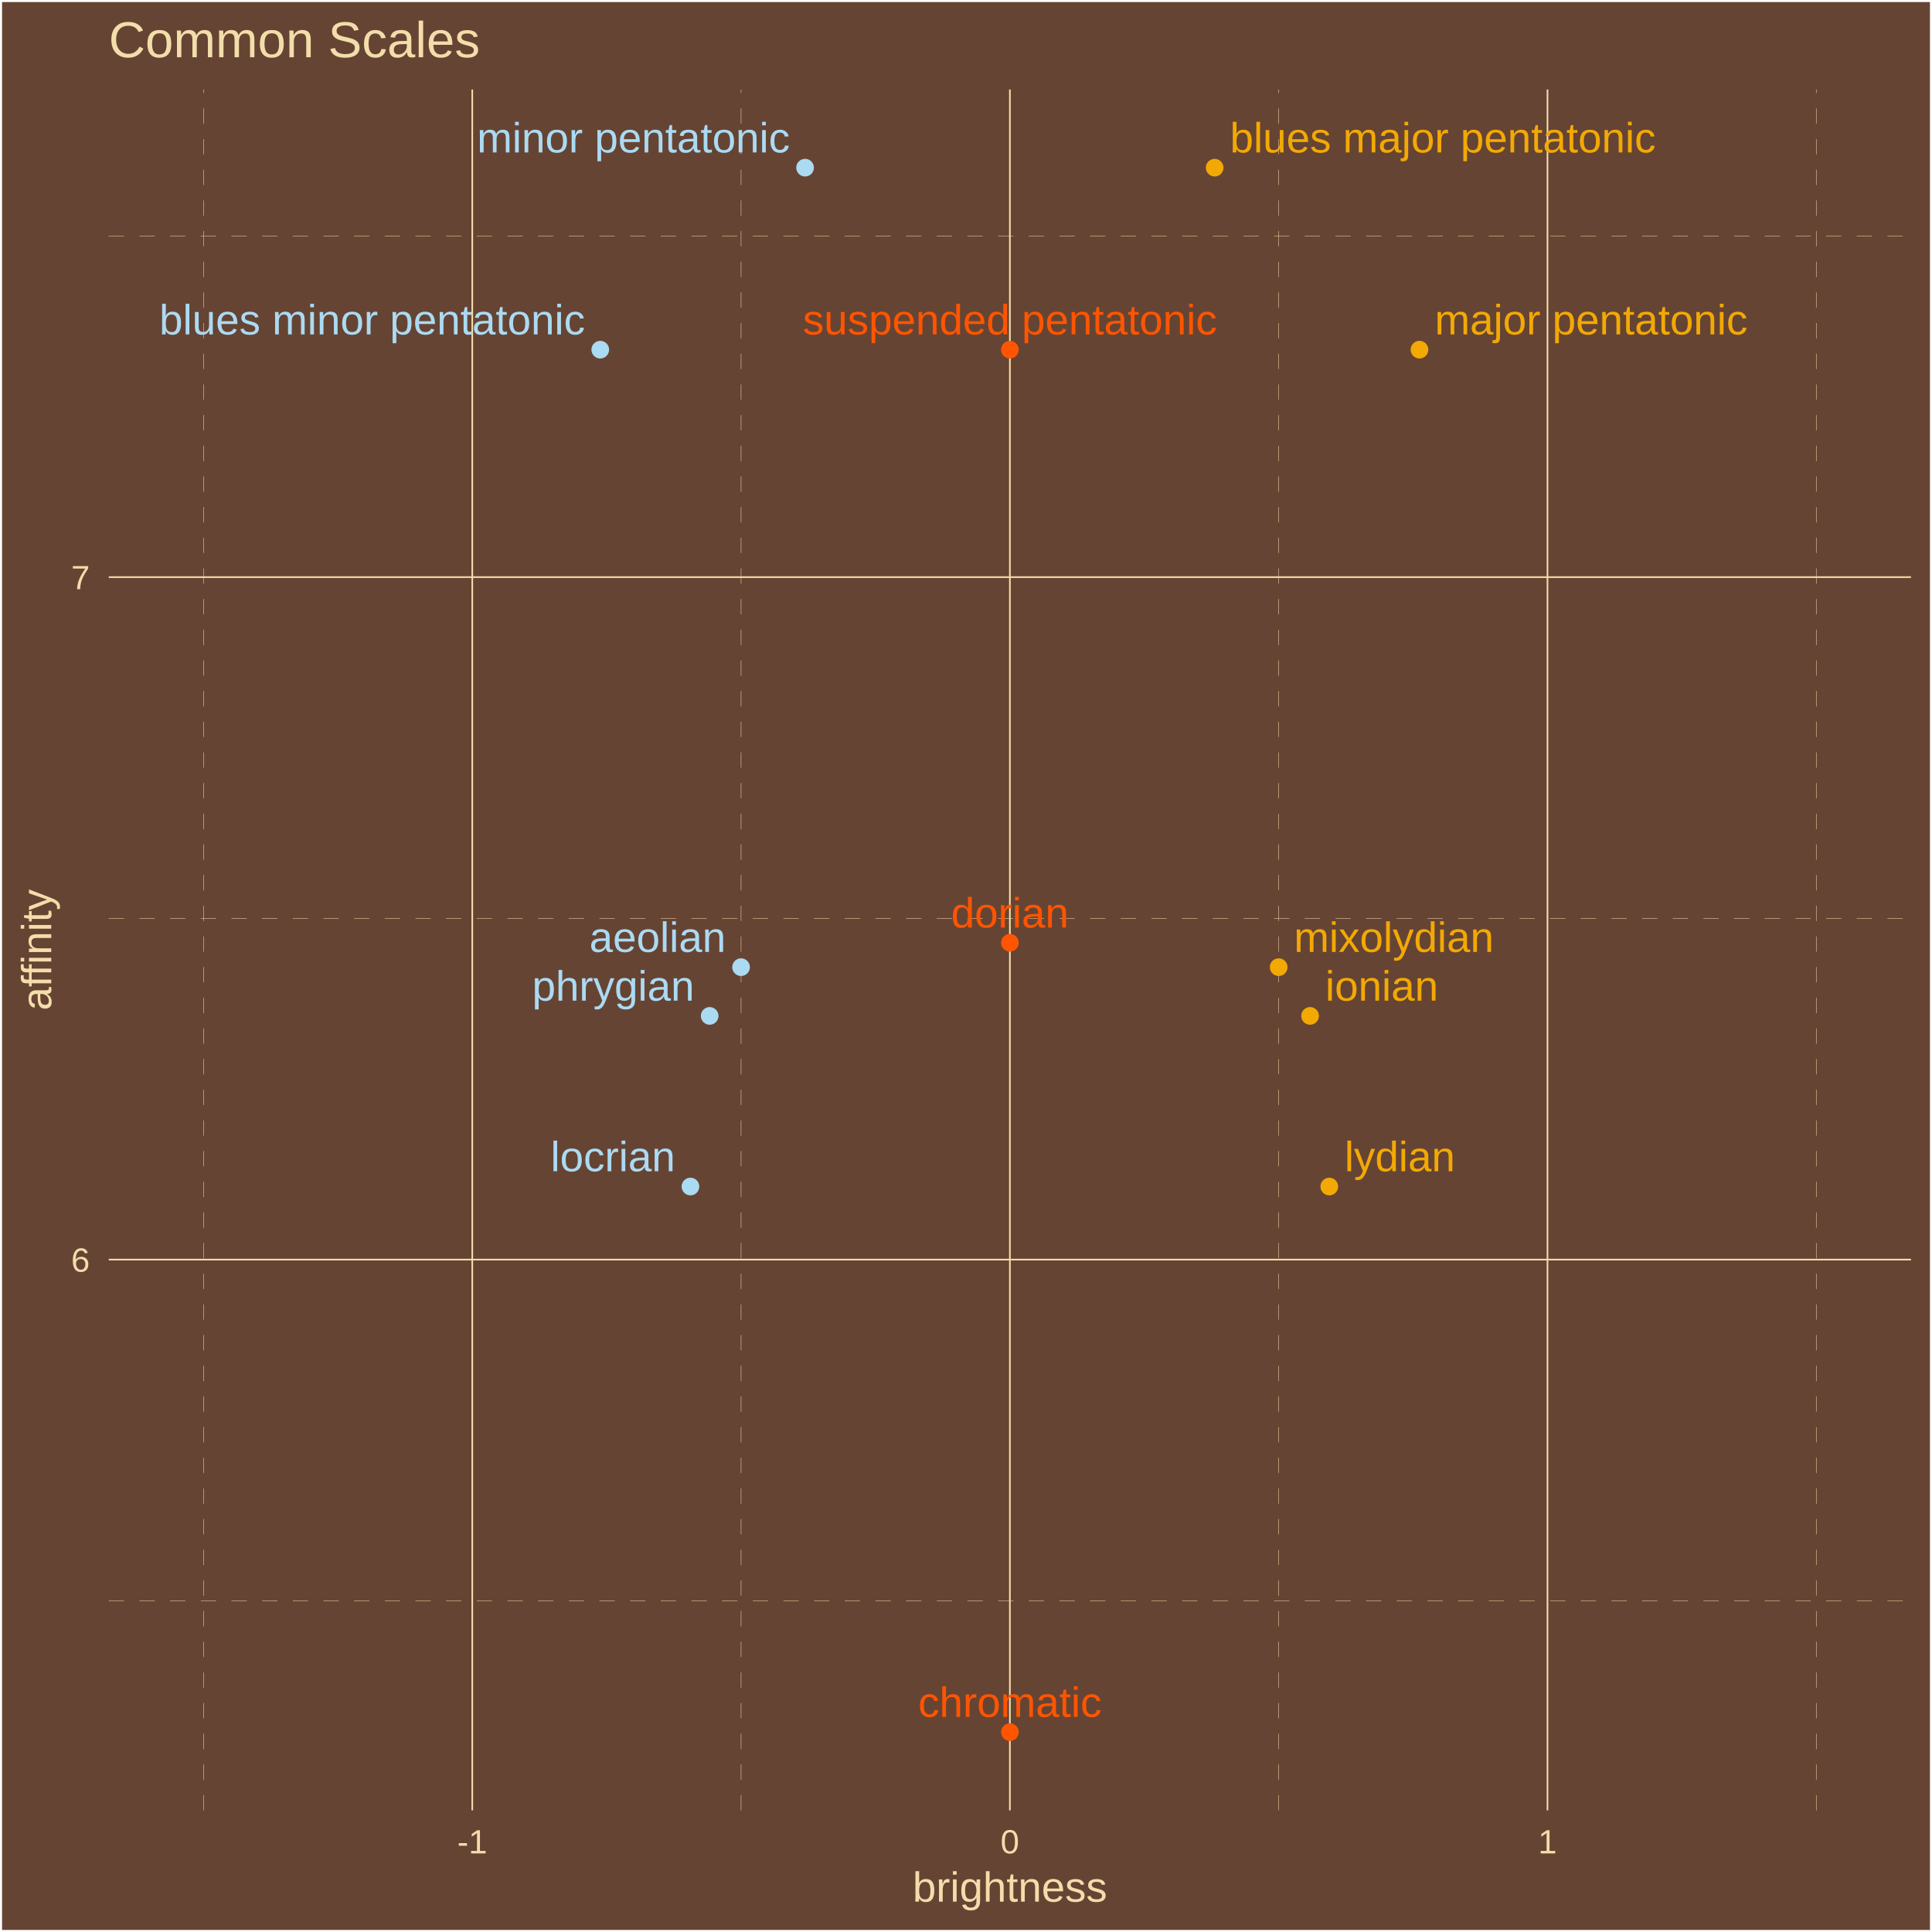
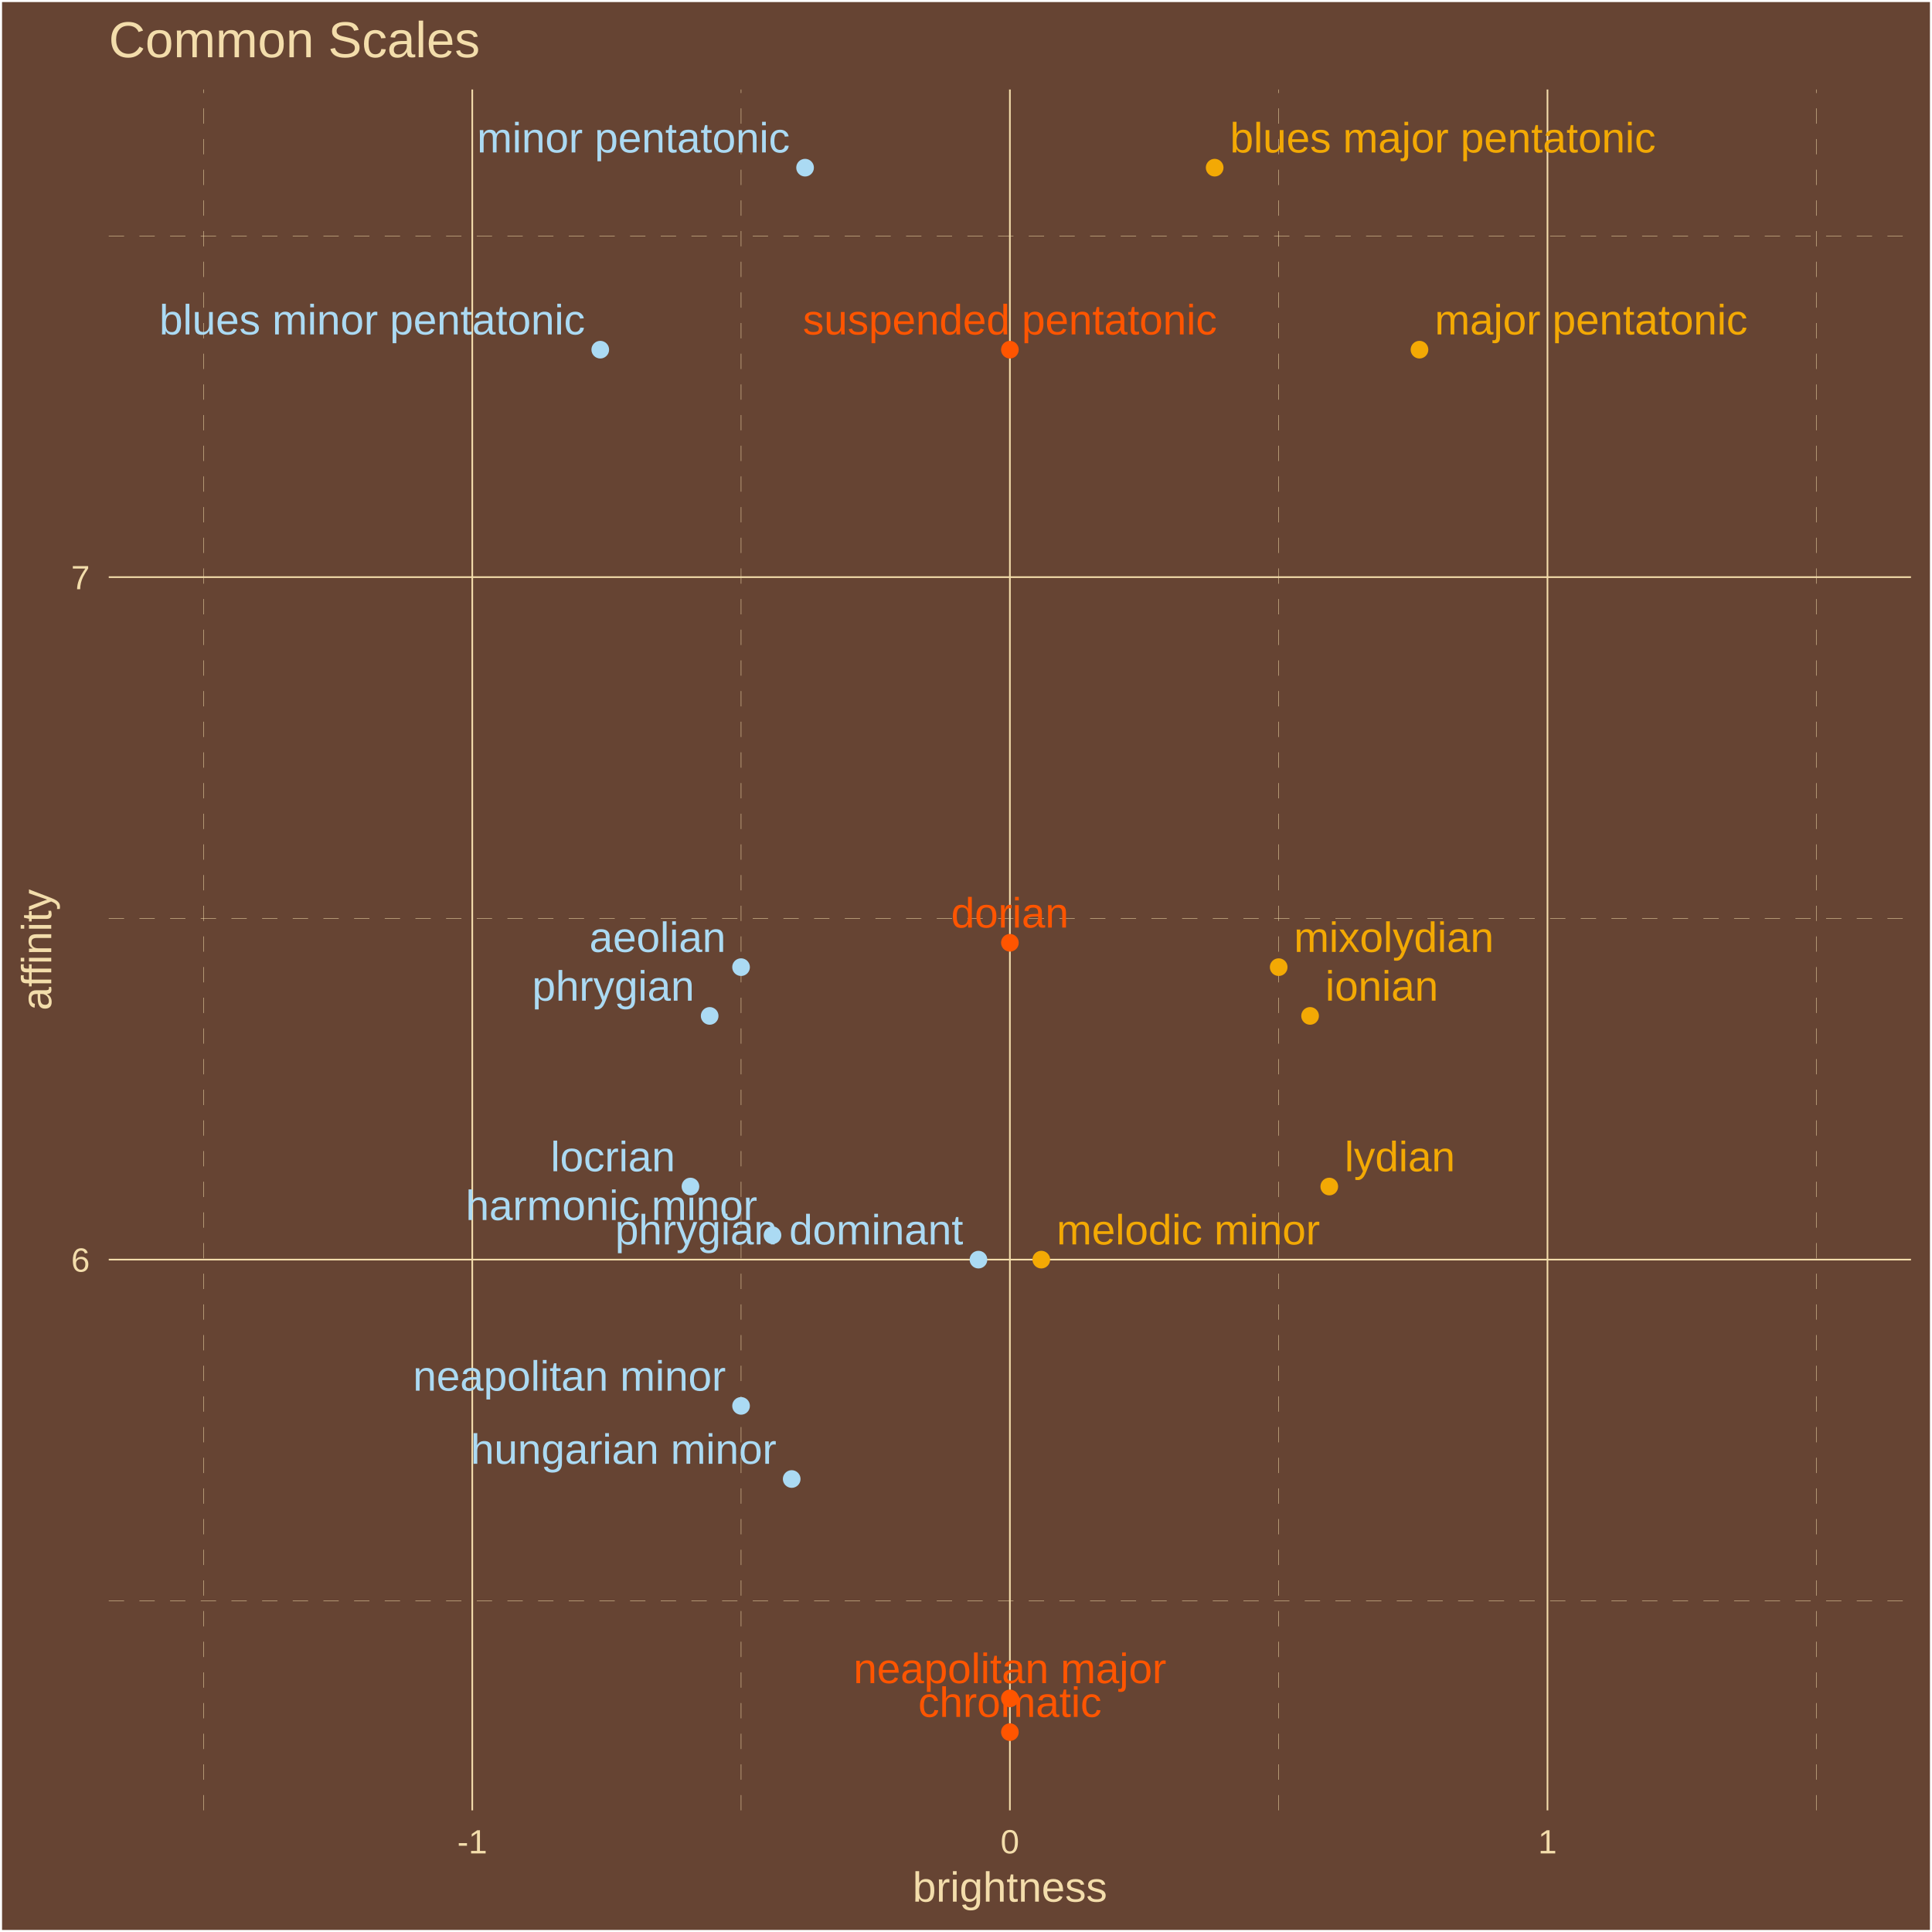
<svg xmlns="http://www.w3.org/2000/svg" class="svglite" width="504.00pt" height="504.00pt" viewBox="0 0 504.00 504.00">
  <defs>
    <style type="text/css">
    .svglite line, .svglite polyline, .svglite polygon, .svglite path, .svglite rect, .svglite circle {
      fill: none;
      stroke: #000000;
      stroke-linecap: round;
      stroke-linejoin: round;
      stroke-miterlimit: 10.00;
    }
    .svglite text {
      white-space: pre;
    }
  </style>
  </defs>
  <rect width="100%" height="100%" style="stroke: none; fill: #664433;" />
  <defs>
    <clipPath id="cpMC4wMHw1MDQuMDB8MC4wMHw1MDQuMDA=">
      <rect x="0.00" y="0.00" width="504.00" height="504.00" />
    </clipPath>
  </defs>
  <g clip-path="url(#cpMC4wMHw1MDQuMDB8MC4wMHw1MDQuMDA=)">
    <rect x="0.00" y="0" width="504.00" height="504.00" style="stroke-width: 1.07; stroke: #FFFFFF; fill: #664433;" />
  </g>
  <defs>
    <clipPath id="cpMjguMzd8NDk4LjUyfDIzLjM0fDQ3Mi4yNw==">
      <rect x="28.37" y="23.34" width="470.15" height="448.93" />
    </clipPath>
  </defs>
  <g clip-path="url(#cpMjguMzd8NDk4LjUyfDIzLjM0fDQ3Mi4yNw==)">
    <rect x="28.37" y="23.34" width="470.15" height="448.93" style="stroke-width: 1.07; stroke: none; fill: #664433;" />
    <polyline points="28.37,417.62 498.52,417.62 " style="stroke-width: 0.11; stroke: #F3DDAB; stroke-dasharray: 4.00,4.00; stroke-linecap: butt;" />
    <polyline points="28.37,239.58 498.52,239.58 " style="stroke-width: 0.11; stroke: #F3DDAB; stroke-dasharray: 4.00,4.00; stroke-linecap: butt;" />
    <polyline points="28.37,61.55 498.52,61.55 " style="stroke-width: 0.11; stroke: #F3DDAB; stroke-dasharray: 4.00,4.00; stroke-linecap: butt;" />
    <polyline points="53.08,472.27 53.08,23.34 " style="stroke-width: 0.11; stroke: #F3DDAB; stroke-dasharray: 4.00,4.00; stroke-linecap: butt;" />
    <polyline points="193.32,472.27 193.32,23.34 " style="stroke-width: 0.11; stroke: #F3DDAB; stroke-dasharray: 4.00,4.00; stroke-linecap: butt;" />
    <polyline points="333.57,472.27 333.57,23.34 " style="stroke-width: 0.11; stroke: #F3DDAB; stroke-dasharray: 4.00,4.00; stroke-linecap: butt;" />
    <polyline points="473.81,472.27 473.81,23.34 " style="stroke-width: 0.11; stroke: #F3DDAB; stroke-dasharray: 4.00,4.00; stroke-linecap: butt;" />
    <polyline points="28.37,328.60 498.52,328.60 " style="stroke-width: 0.43; stroke: #F3DDAB; stroke-linecap: butt;" />
    <polyline points="28.37,150.56 498.52,150.56 " style="stroke-width: 0.43; stroke: #F3DDAB; stroke-linecap: butt;" />
    <polyline points="123.20,472.27 123.20,23.34 " style="stroke-width: 0.43; stroke: #F3DDAB; stroke-linecap: butt;" />
    <polyline points="263.45,472.27 263.45,23.34 " style="stroke-width: 0.43; stroke: #F3DDAB; stroke-linecap: butt;" />
    <polyline points="403.69,472.27 403.69,23.34 " style="stroke-width: 0.43; stroke: #F3DDAB; stroke-linecap: butt;" />
    <circle cx="180.12" cy="309.53" r="1.95" style="stroke-width: 0.71; stroke: #ABDAF3; fill: #ABDAF3;" />
    <circle cx="185.13" cy="265.02" r="1.95" style="stroke-width: 0.71; stroke: #ABDAF3; fill: #ABDAF3;" />
    <circle cx="193.32" cy="252.30" r="1.95" style="stroke-width: 0.71; stroke: #ABDAF3; fill: #ABDAF3;" />
    <circle cx="263.45" cy="245.94" r="1.95" style="stroke-width: 0.71; stroke: #FF5500; fill: #FF5500;" />
    <circle cx="333.57" cy="252.30" r="1.95" style="stroke-width: 0.71; stroke: #F3A904; fill: #F3A904;" />
    <circle cx="341.76" cy="265.02" r="1.95" style="stroke-width: 0.71; stroke: #F3A904; fill: #F3A904;" />
    <circle cx="346.77" cy="309.53" r="1.95" style="stroke-width: 0.71; stroke: #F3A904; fill: #F3A904;" />
+     <circle cx="271.64" cy="328.60" r="1.95" style="stroke-width: 0.71; stroke: #F3A904; fill: #F3A904;" />
+     <circle cx="201.52" cy="322.24" r="1.95" style="stroke-width: 0.71; stroke: #ABDAF3; fill: #ABDAF3;" />
+     <circle cx="193.32" cy="366.75" r="1.95" style="stroke-width: 0.71; stroke: #ABDAF3; fill: #ABDAF3;" />
+     <circle cx="263.45" cy="443.06" r="1.95" style="stroke-width: 0.71; stroke: #FF5500; fill: #FF5500;" />
+     <circle cx="206.53" cy="385.83" r="1.95" style="stroke-width: 0.71; stroke: #ABDAF3; fill: #ABDAF3;" />
+     <circle cx="255.25" cy="328.60" r="1.95" style="stroke-width: 0.71; stroke: #ABDAF3; fill: #ABDAF3;" />
    <circle cx="370.30" cy="91.22" r="1.95" style="stroke-width: 0.71; stroke: #F3A904; fill: #F3A904;" />
    <circle cx="316.87" cy="43.74" r="1.95" style="stroke-width: 0.71; stroke: #F3A904; fill: #F3A904;" />
    <circle cx="263.45" cy="91.22" r="1.95" style="stroke-width: 0.71; stroke: #FF5500; fill: #FF5500;" />
    <circle cx="210.02" cy="43.74" r="1.95" style="stroke-width: 0.71; stroke: #ABDAF3; fill: #ABDAF3;" />
    <circle cx="156.59" cy="91.22" r="1.95" style="stroke-width: 0.71; stroke: #ABDAF3; fill: #ABDAF3;" />
    <circle cx="263.45" cy="451.86" r="1.95" style="stroke-width: 0.71; stroke: #FF5500; fill: #FF5500;" />
    <polygon points="141.15,309.53 177.96,309.53 177.87,309.53 178.22,309.51 178.56,309.44 178.89,309.32 179.19,309.15 179.46,308.93 179.69,308.66 179.87,308.37 180.01,308.05 180.09,307.71 180.12,307.37 180.12,307.37 180.12,295.13 180.12,295.13 180.09,294.79 180.01,294.45 179.87,294.13 179.69,293.84 179.46,293.58 179.19,293.36 178.89,293.18 178.56,293.06 178.22,292.99 177.96,292.97 141.15,292.97 141.41,292.99 141.07,292.98 140.72,293.02 140.39,293.11 140.07,293.26 139.79,293.46 139.54,293.70 139.33,293.98 139.17,294.29 139.06,294.62 139.00,294.96 138.99,295.13 138.99,307.37 139.00,307.19 139.00,307.54 139.06,307.88 139.17,308.21 139.33,308.52 139.54,308.80 139.79,309.04 140.07,309.24 140.39,309.39 140.72,309.48 141.07,309.53 " style="stroke-width: nan; stroke: none;" />
    <text x="176.15" y="305.55" text-anchor="end" style="font-size: 11.04px;fill: #ABDAF3; font-family: &quot;Arial&quot;;" textLength="32.49px" lengthAdjust="spacingAndGlyphs">locrian</text>
    <polygon points="136.34,265.02 182.97,265.02 182.88,265.02 183.23,265.00 183.57,264.93 183.89,264.81 184.20,264.64 184.46,264.42 184.70,264.16 184.88,263.86 185.02,263.54 185.10,263.20 185.13,262.86 185.13,262.86 185.13,250.62 185.13,250.62 185.10,250.28 185.02,249.94 184.88,249.62 184.70,249.33 184.46,249.07 184.20,248.85 183.89,248.67 183.57,248.55 183.23,248.48 182.97,248.46 136.34,248.46 136.60,248.48 136.25,248.47 135.91,248.51 135.58,248.61 135.26,248.75 134.98,248.95 134.72,249.19 134.52,249.47 134.35,249.78 134.24,250.11 134.19,250.45 134.18,250.62 134.18,262.86 134.19,262.68 134.19,263.03 134.24,263.37 134.35,263.70 134.52,264.01 134.72,264.29 134.98,264.53 135.26,264.73 135.58,264.88 135.91,264.97 136.25,265.02 " style="stroke-width: nan; stroke: none;" />
    <text x="181.15" y="261.04" text-anchor="end" style="font-size: 11.04px;fill: #ABDAF3; font-family: &quot;Arial&quot;;" textLength="42.31px" lengthAdjust="spacingAndGlyphs">phrygian</text>
    <polygon points="151.28,252.30 191.16,252.30 191.08,252.30 191.42,252.29 191.77,252.22 192.09,252.09 192.39,251.92 192.66,251.70 192.89,251.44 193.08,251.14 193.21,250.82 193.30,250.49 193.32,250.14 193.32,250.14 193.32,237.91 193.32,237.91 193.30,237.56 193.21,237.22 193.08,236.90 192.89,236.61 192.66,236.35 192.39,236.13 192.09,235.96 191.77,235.83 191.42,235.76 191.16,235.75 151.28,235.75 151.54,235.76 151.19,235.75 150.84,235.79 150.51,235.89 150.20,236.04 149.91,236.23 149.66,236.48 149.45,236.75 149.29,237.06 149.18,237.39 149.12,237.73 149.12,237.91 149.12,250.14 149.12,249.97 149.12,250.31 149.18,250.66 149.29,250.99 149.45,251.30 149.66,251.57 149.91,251.81 150.20,252.01 150.51,252.16 150.84,252.26 151.19,252.30 " style="stroke-width: nan; stroke: none;" />
    <text x="189.35" y="248.33" text-anchor="end" style="font-size: 11.04px;fill: #ABDAF3; font-family: &quot;Arial&quot;;" textLength="35.57px" lengthAdjust="spacingAndGlyphs">aeolian</text>
    <polygon points="245.96,245.94 280.93,245.94 280.85,245.94 281.20,245.93 281.54,245.86 281.86,245.73 282.16,245.56 282.43,245.34 282.66,245.08 282.85,244.79 282.98,244.47 283.07,244.13 283.09,243.78 283.09,243.78 283.09,231.55 283.09,231.55 283.07,231.20 282.98,230.87 282.85,230.55 282.66,230.25 282.43,229.99 282.16,229.77 281.86,229.60 281.54,229.47 281.20,229.41 280.93,229.39 245.96,229.39 246.22,229.41 245.87,229.39 245.53,229.43 245.19,229.53 244.88,229.68 244.59,229.88 244.34,230.12 244.13,230.40 243.97,230.70 243.86,231.03 243.80,231.38 243.80,231.55 243.80,243.78 243.80,243.61 243.80,243.96 243.86,244.30 243.97,244.63 244.13,244.94 244.34,245.21 244.59,245.46 244.88,245.65 245.19,245.80 245.53,245.90 245.87,245.94 " style="stroke-width: nan; stroke: none;" />
    <text x="263.45" y="241.97" text-anchor="middle" style="font-size: 11.04px;fill: #FF5500; font-family: &quot;Arial&quot;;" textLength="30.66px" lengthAdjust="spacingAndGlyphs">dorian</text>
    <polygon points="335.73,252.30 392.15,252.30 392.06,252.30 392.41,252.29 392.75,252.22 393.07,252.09 393.37,251.92 393.64,251.70 393.87,251.44 394.06,251.14 394.20,250.82 394.28,250.49 394.31,250.14 394.31,250.14 394.31,237.91 394.31,237.91 394.28,237.56 394.20,237.22 394.06,236.90 393.87,236.61 393.64,236.35 393.37,236.13 393.07,235.96 392.75,235.83 392.41,235.76 392.15,235.75 335.73,235.75 335.99,235.76 335.64,235.75 335.30,235.79 334.96,235.89 334.65,236.04 334.36,236.23 334.11,236.48 333.90,236.75 333.74,237.06 333.63,237.39 333.57,237.73 333.57,237.91 333.57,250.14 333.57,249.97 333.57,250.31 333.63,250.66 333.74,250.99 333.90,251.30 334.11,251.57 334.36,251.81 334.65,252.01 334.96,252.16 335.30,252.26 335.64,252.30 " style="stroke-width: nan; stroke: none;" />
    <text x="337.54" y="248.33" style="font-size: 11.04px;fill: #F3A904; font-family: &quot;Arial&quot;;" textLength="52.10px" lengthAdjust="spacingAndGlyphs">mixolydian</text>
    <polygon points="343.92,265.02 377.68,265.02 377.59,265.02 377.94,265.00 378.28,264.93 378.60,264.81 378.90,264.64 379.17,264.42 379.40,264.16 379.59,263.86 379.73,263.54 379.81,263.20 379.84,262.86 379.84,262.86 379.84,250.62 379.84,250.62 379.81,250.28 379.73,249.94 379.59,249.62 379.40,249.33 379.17,249.07 378.90,248.85 378.60,248.67 378.28,248.55 377.94,248.48 377.68,248.46 343.92,248.46 344.18,248.48 343.84,248.47 343.49,248.51 343.16,248.61 342.84,248.75 342.56,248.95 342.31,249.19 342.10,249.47 341.94,249.78 341.83,250.11 341.77,250.45 341.76,250.62 341.76,262.86 341.77,262.68 341.77,263.03 341.83,263.37 341.94,263.70 342.10,264.01 342.31,264.29 342.56,264.53 342.84,264.73 343.16,264.88 343.49,264.97 343.84,265.02 " style="stroke-width: nan; stroke: none;" />
    <text x="345.74" y="261.04" style="font-size: 11.04px;fill: #F3A904; font-family: &quot;Arial&quot;;" textLength="29.43px" lengthAdjust="spacingAndGlyphs">ionian</text>
    <polygon points="348.93,309.53 382.07,309.53 381.98,309.53 382.33,309.51 382.67,309.44 382.99,309.32 383.29,309.15 383.56,308.93 383.79,308.66 383.98,308.37 384.12,308.05 384.20,307.71 384.23,307.37 384.23,307.37 384.23,295.13 384.23,295.13 384.20,294.79 384.12,294.45 383.98,294.13 383.79,293.84 383.56,293.58 383.29,293.36 382.99,293.18 382.67,293.06 382.33,292.99 382.07,292.97 348.93,292.97 349.19,292.99 348.85,292.98 348.50,293.02 348.17,293.11 347.85,293.26 347.57,293.46 347.32,293.70 347.11,293.98 346.95,294.29 346.84,294.62 346.78,294.96 346.77,295.13 346.77,307.37 346.78,307.19 346.78,307.54 346.84,307.88 346.95,308.21 347.11,308.52 347.32,308.80 347.57,309.04 347.85,309.24 348.17,309.39 348.50,309.48 348.85,309.53 " style="stroke-width: nan; stroke: none;" />
    <text x="350.75" y="305.55" style="font-size: 11.04px;fill: #F3A904; font-family: &quot;Arial&quot;;" textLength="28.81px" lengthAdjust="spacingAndGlyphs">lydian</text>
+     <polygon points="273.80,328.60 346.77,328.60 346.68,328.60 347.03,328.59 347.37,328.52 347.69,328.39 347.99,328.22 348.26,328.00 348.49,327.74 348.68,327.45 348.82,327.13 348.90,326.79 348.93,326.44 348.93,326.44 348.93,314.21 348.93,314.21 348.90,313.86 348.82,313.53 348.68,313.21 348.49,312.91 348.26,312.65 347.99,312.43 347.69,312.26 347.37,312.14 347.03,312.07 346.77,312.05 273.80,312.05 274.06,312.07 273.72,312.05 273.37,312.09 273.04,312.19 272.72,312.34 272.44,312.54 272.19,312.78 271.98,313.06 271.81,313.36 271.70,313.69 271.65,314.04 271.64,314.21 271.64,326.44 271.65,326.27 271.65,326.62 271.70,326.96 271.81,327.29 271.98,327.60 272.19,327.88 272.44,328.12 272.72,328.31 273.04,328.46 273.37,328.56 273.72,328.60 " style="stroke-width: nan; stroke: none;" />
+     <text x="275.62" y="324.63" style="font-size: 11.04px;fill: #F3A904; font-family: &quot;Arial&quot;;" textLength="68.64px" lengthAdjust="spacingAndGlyphs">melodic minor</text>
+     <polygon points="119.04,322.24 199.36,322.24 199.27,322.24 199.62,322.23 199.96,322.16 200.29,322.04 200.59,321.86 200.86,321.64 201.09,321.38 201.27,321.09 201.41,320.77 201.49,320.43 201.52,320.08 201.52,320.08 201.52,307.85 201.52,307.85 201.49,307.51 201.41,307.17 201.27,306.85 201.09,306.55 200.86,306.29 200.59,306.07 200.29,305.90 199.96,305.78 199.62,305.71 199.36,305.69 119.04,305.69 119.30,305.71 118.95,305.69 118.61,305.74 118.27,305.83 117.96,305.98 117.67,306.18 117.42,306.42 117.21,306.70 117.05,307.00 116.94,307.33 116.88,307.68 116.88,307.85 116.88,320.08 116.88,319.91 116.88,320.26 116.94,320.60 117.05,320.93 117.21,321.24 117.42,321.52 117.67,321.76 117.96,321.96 118.27,322.10 118.61,322.20 118.95,322.24 " style="stroke-width: nan; stroke: none;" />
+     <text x="197.55" y="318.27" text-anchor="end" style="font-size: 11.04px;fill: #ABDAF3; font-family: &quot;Arial&quot;;" textLength="76.00px" lengthAdjust="spacingAndGlyphs">harmonic minor</text>
+     <polygon points="105.30,366.75 191.16,366.75 191.08,366.75 191.42,366.74 191.77,366.67 192.09,366.55 192.39,366.37 192.66,366.15 192.89,365.89 193.08,365.60 193.21,365.28 193.30,364.94 193.32,364.59 193.32,364.59 193.32,352.36 193.32,352.36 193.30,352.01 193.21,351.68 193.08,351.36 192.89,351.06 192.66,350.80 192.39,350.58 192.09,350.41 191.77,350.29 191.42,350.22 191.16,350.20 105.30,350.20 105.56,350.22 105.21,350.20 104.87,350.24 104.53,350.34 104.22,350.49 103.93,350.69 103.68,350.93 103.47,351.21 103.31,351.51 103.20,351.84 103.14,352.19 103.14,352.36 103.14,364.59 103.14,364.42 103.14,364.77 103.20,365.11 103.31,365.44 103.47,365.75 103.68,366.03 103.93,366.27 104.22,366.46 104.53,366.61 104.87,366.71 105.21,366.75 " style="stroke-width: nan; stroke: none;" />
+     <text x="189.35" y="362.78" text-anchor="end" style="font-size: 11.04px;fill: #ABDAF3; font-family: &quot;Arial&quot;;" textLength="81.55px" lengthAdjust="spacingAndGlyphs">neapolitan minor</text>
+     <polygon points="220.51,443.06 306.38,443.06 306.29,443.05 306.64,443.04 306.98,442.97 307.31,442.85 307.61,442.67 307.88,442.45 308.11,442.19 308.29,441.90 308.43,441.58 308.51,441.24 308.54,440.90 308.54,440.90 308.54,428.66 308.54,428.66 308.51,428.32 308.43,427.98 308.29,427.66 308.11,427.37 307.88,427.11 307.61,426.89 307.31,426.71 306.98,426.59 306.64,426.52 306.38,426.50 220.51,426.50 220.77,426.52 220.43,426.51 220.08,426.55 219.75,426.64 219.43,426.79 219.15,426.99 218.90,427.23 218.69,427.51 218.53,427.82 218.42,428.15 218.36,428.49 218.35,428.66 218.35,440.90 218.36,440.72 218.36,441.07 218.42,441.41 218.53,441.74 218.69,442.05 218.90,442.33 219.15,442.57 219.43,442.77 219.75,442.92 220.08,443.01 220.43,443.05 " style="stroke-width: nan; stroke: none;" />
+     <text x="263.45" y="439.08" text-anchor="middle" style="font-size: 11.04px;fill: #FF5500; font-family: &quot;Arial&quot;;" textLength="81.55px" lengthAdjust="spacingAndGlyphs">neapolitan major</text>
+     <polygon points="120.35,385.83 204.37,385.83 204.28,385.83 204.63,385.81 204.97,385.74 205.30,385.62 205.60,385.45 205.87,385.23 206.10,384.97 206.28,384.67 206.42,384.35 206.50,384.02 206.53,383.67 206.53,383.67 206.53,371.44 206.53,371.44 206.50,371.09 206.42,370.75 206.28,370.43 206.10,370.14 205.87,369.88 205.60,369.66 205.30,369.49 204.97,369.36 204.63,369.29 204.37,369.28 120.35,369.28 120.61,369.29 120.26,369.28 119.91,369.32 119.58,369.42 119.27,369.57 118.98,369.76 118.73,370.00 118.52,370.28 118.36,370.59 118.25,370.92 118.19,371.26 118.19,371.44 118.19,383.67 118.19,383.50 118.19,383.84 118.25,384.19 118.36,384.52 118.52,384.82 118.73,385.10 118.98,385.34 119.27,385.54 119.58,385.69 119.91,385.79 120.26,385.83 " style="stroke-width: nan; stroke: none;" />
+     <text x="202.55" y="381.86" text-anchor="end" style="font-size: 11.04px;fill: #ABDAF3; font-family: &quot;Arial&quot;;" textLength="79.70px" lengthAdjust="spacingAndGlyphs">hungarian minor</text>
+     <polygon points="158.02,328.60 253.09,328.60 253.00,328.60 253.35,328.59 253.69,328.52 254.02,328.39 254.32,328.22 254.59,328.00 254.82,327.74 255.00,327.45 255.14,327.13 255.22,326.79 255.25,326.44 255.25,326.44 255.25,314.21 255.25,314.21 255.22,313.86 255.14,313.53 255.00,313.21 254.82,312.91 254.59,312.65 254.32,312.43 254.02,312.26 253.69,312.14 253.35,312.07 253.09,312.05 158.02,312.05 158.28,312.07 157.93,312.05 157.59,312.09 157.26,312.19 156.94,312.34 156.66,312.54 156.40,312.78 156.20,313.06 156.03,313.36 155.92,313.69 155.87,314.04 155.86,314.21 155.86,326.44 155.87,326.27 155.87,326.62 155.92,326.96 156.03,327.29 156.20,327.60 156.40,327.88 156.66,328.12 156.94,328.31 157.26,328.46 157.59,328.56 157.93,328.60 " style="stroke-width: nan; stroke: none;" />
+     <text x="251.28" y="324.63" text-anchor="end" style="font-size: 11.04px;fill: #ABDAF3; font-family: &quot;Arial&quot;;" textLength="90.75px" lengthAdjust="spacingAndGlyphs">phrygian dominant</text>
    <polygon points="372.46,91.22 458.33,91.22 458.24,91.22 458.59,91.20 458.93,91.13 459.25,91.01 459.55,90.84 459.82,90.62 460.05,90.36 460.24,90.06 460.37,89.74 460.46,89.40 460.49,89.06 460.49,89.06 460.49,76.83 460.49,76.83 460.46,76.48 460.37,76.14 460.24,75.82 460.05,75.53 459.82,75.27 459.55,75.05 459.25,74.87 458.93,74.75 458.59,74.68 458.33,74.67 372.46,74.67 372.72,74.68 372.37,74.67 372.03,74.71 371.69,74.81 371.38,74.96 371.09,75.15 370.84,75.39 370.63,75.67 370.47,75.98 370.36,76.31 370.31,76.65 370.30,76.83 370.30,89.06 370.31,88.88 370.31,89.23 370.36,89.58 370.47,89.91 370.63,90.21 370.84,90.49 371.09,90.73 371.38,90.93 371.69,91.08 372.03,91.17 372.37,91.22 " style="stroke-width: nan; stroke: none;" />
    <text x="374.27" y="87.24" style="font-size: 11.04px;fill: #F3A904; font-family: &quot;Arial&quot;;" textLength="81.55px" lengthAdjust="spacingAndGlyphs">major pentatonic</text>
    <polygon points="319.03,43.74 434.33,43.74 434.25,43.74 434.59,43.73 434.93,43.66 435.26,43.53 435.56,43.36 435.83,43.14 436.06,42.88 436.25,42.59 436.38,42.27 436.46,41.93 436.49,41.58 436.49,41.58 436.49,29.35 436.49,29.35 436.46,29.00 436.38,28.66 436.25,28.35 436.06,28.05 435.83,27.79 435.56,27.57 435.26,27.40 434.93,27.27 434.59,27.20 434.33,27.19 319.03,27.19 319.29,27.20 318.95,27.19 318.60,27.23 318.27,27.33 317.95,27.48 317.67,27.68 317.42,27.92 317.21,28.19 317.04,28.50 316.93,28.83 316.88,29.18 316.87,29.35 316.87,41.58 316.88,41.41 316.88,41.76 316.93,42.10 317.04,42.43 317.21,42.74 317.42,43.01 317.67,43.25 317.95,43.45 318.27,43.60 318.60,43.70 318.95,43.74 " style="stroke-width: nan; stroke: none;" />
    <text x="320.85" y="39.77" style="font-size: 11.04px;fill: #F3A904; font-family: &quot;Arial&quot;;" textLength="110.98px" lengthAdjust="spacingAndGlyphs">blues major pentatonic</text>
    <polygon points="207.31,91.22 319.58,91.22 319.49,91.22 319.84,91.20 320.18,91.13 320.50,91.01 320.80,90.84 321.07,90.62 321.30,90.36 321.49,90.06 321.63,89.74 321.71,89.40 321.74,89.06 321.74,89.06 321.74,76.83 321.74,76.83 321.71,76.48 321.63,76.14 321.49,75.82 321.30,75.53 321.07,75.27 320.80,75.05 320.50,74.87 320.18,74.75 319.84,74.68 319.58,74.67 207.31,74.67 207.58,74.68 207.23,74.67 206.88,74.71 206.55,74.81 206.23,74.96 205.95,75.15 205.70,75.39 205.49,75.67 205.33,75.98 205.22,76.31 205.16,76.65 205.15,76.83 205.15,89.06 205.16,88.88 205.16,89.23 205.22,89.58 205.33,89.91 205.49,90.21 205.70,90.49 205.95,90.73 206.23,90.93 206.55,91.08 206.88,91.17 207.23,91.22 " style="stroke-width: nan; stroke: none;" />
    <text x="263.45" y="87.24" text-anchor="middle" style="font-size: 11.04px;fill: #FF5500; font-family: &quot;Arial&quot;;" textLength="107.94px" lengthAdjust="spacingAndGlyphs">suspended pentatonic</text>
    <polygon points="121.99,43.74 207.86,43.74 207.77,43.74 208.12,43.73 208.46,43.66 208.79,43.53 209.09,43.36 209.36,43.14 209.59,42.88 209.77,42.59 209.91,42.27 209.99,41.93 210.02,41.58 210.02,41.58 210.02,29.35 210.02,29.35 209.99,29.00 209.91,28.66 209.77,28.35 209.59,28.05 209.36,27.79 209.09,27.57 208.79,27.40 208.46,27.27 208.12,27.20 207.86,27.19 121.99,27.19 122.25,27.20 121.91,27.19 121.56,27.23 121.23,27.33 120.91,27.48 120.63,27.68 120.38,27.92 120.17,28.19 120.01,28.50 119.90,28.83 119.84,29.18 119.83,29.35 119.83,41.58 119.84,41.41 119.84,41.76 119.90,42.10 120.01,42.43 120.17,42.74 120.38,43.01 120.63,43.25 120.91,43.45 121.23,43.60 121.56,43.70 121.91,43.74 " style="stroke-width: nan; stroke: none;" />
    <text x="206.05" y="39.77" text-anchor="end" style="font-size: 11.04px;fill: #ABDAF3; font-family: &quot;Arial&quot;;" textLength="81.55px" lengthAdjust="spacingAndGlyphs">minor pentatonic</text>
    <polygon points="39.13,91.22 154.43,91.22 154.35,91.22 154.69,91.20 155.03,91.13 155.36,91.01 155.66,90.84 155.93,90.62 156.16,90.36 156.35,90.06 156.48,89.74 156.57,89.40 156.59,89.06 156.59,89.06 156.59,76.83 156.59,76.83 156.57,76.48 156.48,76.14 156.35,75.82 156.16,75.53 155.93,75.27 155.66,75.05 155.36,74.87 155.03,74.75 154.69,74.68 154.43,74.67 39.13,74.67 39.39,74.68 39.05,74.67 38.70,74.71 38.37,74.81 38.05,74.96 37.77,75.15 37.52,75.39 37.31,75.67 37.15,75.98 37.04,76.31 36.98,76.65 36.97,76.83 36.97,89.06 36.98,88.88 36.98,89.23 37.04,89.58 37.15,89.91 37.31,90.21 37.52,90.49 37.77,90.73 38.05,90.93 38.37,91.08 38.70,91.17 39.05,91.22 " style="stroke-width: nan; stroke: none;" />
    <text x="152.62" y="87.24" text-anchor="end" style="font-size: 11.04px;fill: #ABDAF3; font-family: &quot;Arial&quot;;" textLength="110.98px" lengthAdjust="spacingAndGlyphs">blues minor pentatonic</text>
    <polygon points="237.38,451.86 289.51,451.86 289.42,451.86 289.77,451.84 290.11,451.77 290.44,451.65 290.74,451.48 291.01,451.26 291.24,451.00 291.42,450.70 291.56,450.38 291.64,450.05 291.67,449.70 291.67,449.70 291.67,437.47 291.67,437.47 291.64,437.12 291.56,436.78 291.42,436.46 291.24,436.17 291.01,435.91 290.74,435.69 290.44,435.52 290.11,435.39 289.77,435.32 289.51,435.31 237.38,435.31 237.64,435.32 237.30,435.31 236.95,435.35 236.62,435.45 236.30,435.60 236.02,435.79 235.77,436.04 235.56,436.31 235.39,436.62 235.28,436.95 235.23,437.29 235.22,437.47 235.22,449.70 235.23,449.53 235.23,449.87 235.28,450.22 235.39,450.55 235.56,450.85 235.77,451.13 236.02,451.37 236.30,451.57 236.62,451.72 236.95,451.82 237.30,451.86 " style="stroke-width: nan; stroke: none;" />
    <text x="263.45" y="447.89" text-anchor="middle" style="font-size: 11.04px;fill: #FF5500; font-family: &quot;Arial&quot;;" textLength="47.81px" lengthAdjust="spacingAndGlyphs">chromatic</text>
  </g>
  <g clip-path="url(#cpMC4wMHw1MDQuMDB8MC4wMHw1MDQuMDA=)">
    <text x="23.44" y="331.76" text-anchor="end" style="font-size: 8.80px;fill: #F3DDAB; font-family: &quot;Arial&quot;;" textLength="4.90px" lengthAdjust="spacingAndGlyphs">6</text>
    <text x="23.44" y="153.72" text-anchor="end" style="font-size: 8.80px;fill: #F3DDAB; font-family: &quot;Arial&quot;;" textLength="4.90px" lengthAdjust="spacingAndGlyphs">7</text>
    <text x="123.20" y="483.50" text-anchor="middle" style="font-size: 8.80px;fill: #F3DDAB; font-family: &quot;Arial&quot;;" textLength="7.83px" lengthAdjust="spacingAndGlyphs">-1</text>
    <text x="263.45" y="483.50" text-anchor="middle" style="font-size: 8.80px;fill: #F3DDAB; font-family: &quot;Arial&quot;;" textLength="4.90px" lengthAdjust="spacingAndGlyphs">0</text>
    <text x="403.69" y="483.50" text-anchor="middle" style="font-size: 8.80px;fill: #F3DDAB; font-family: &quot;Arial&quot;;" textLength="4.90px" lengthAdjust="spacingAndGlyphs">1</text>
    <text x="263.45" y="496.09" text-anchor="middle" style="font-size: 11.00px;fill: #F3DDAB; font-family: &quot;Arial&quot;;" textLength="50.76px" lengthAdjust="spacingAndGlyphs">brightness</text>
    <text transform="translate(13.37,247.80) rotate(-90)" text-anchor="middle" style="font-size: 11.00px;fill: #F3DDAB; font-family: &quot;Arial&quot;;" textLength="31.78px" lengthAdjust="spacingAndGlyphs">affinity</text>
    <text x="28.37" y="14.94" style="font-size: 13.20px;fill: #F3DDAB; font-family: &quot;Arial&quot;;" textLength="96.77px" lengthAdjust="spacingAndGlyphs">Common Scales</text>
  </g>
</svg>
